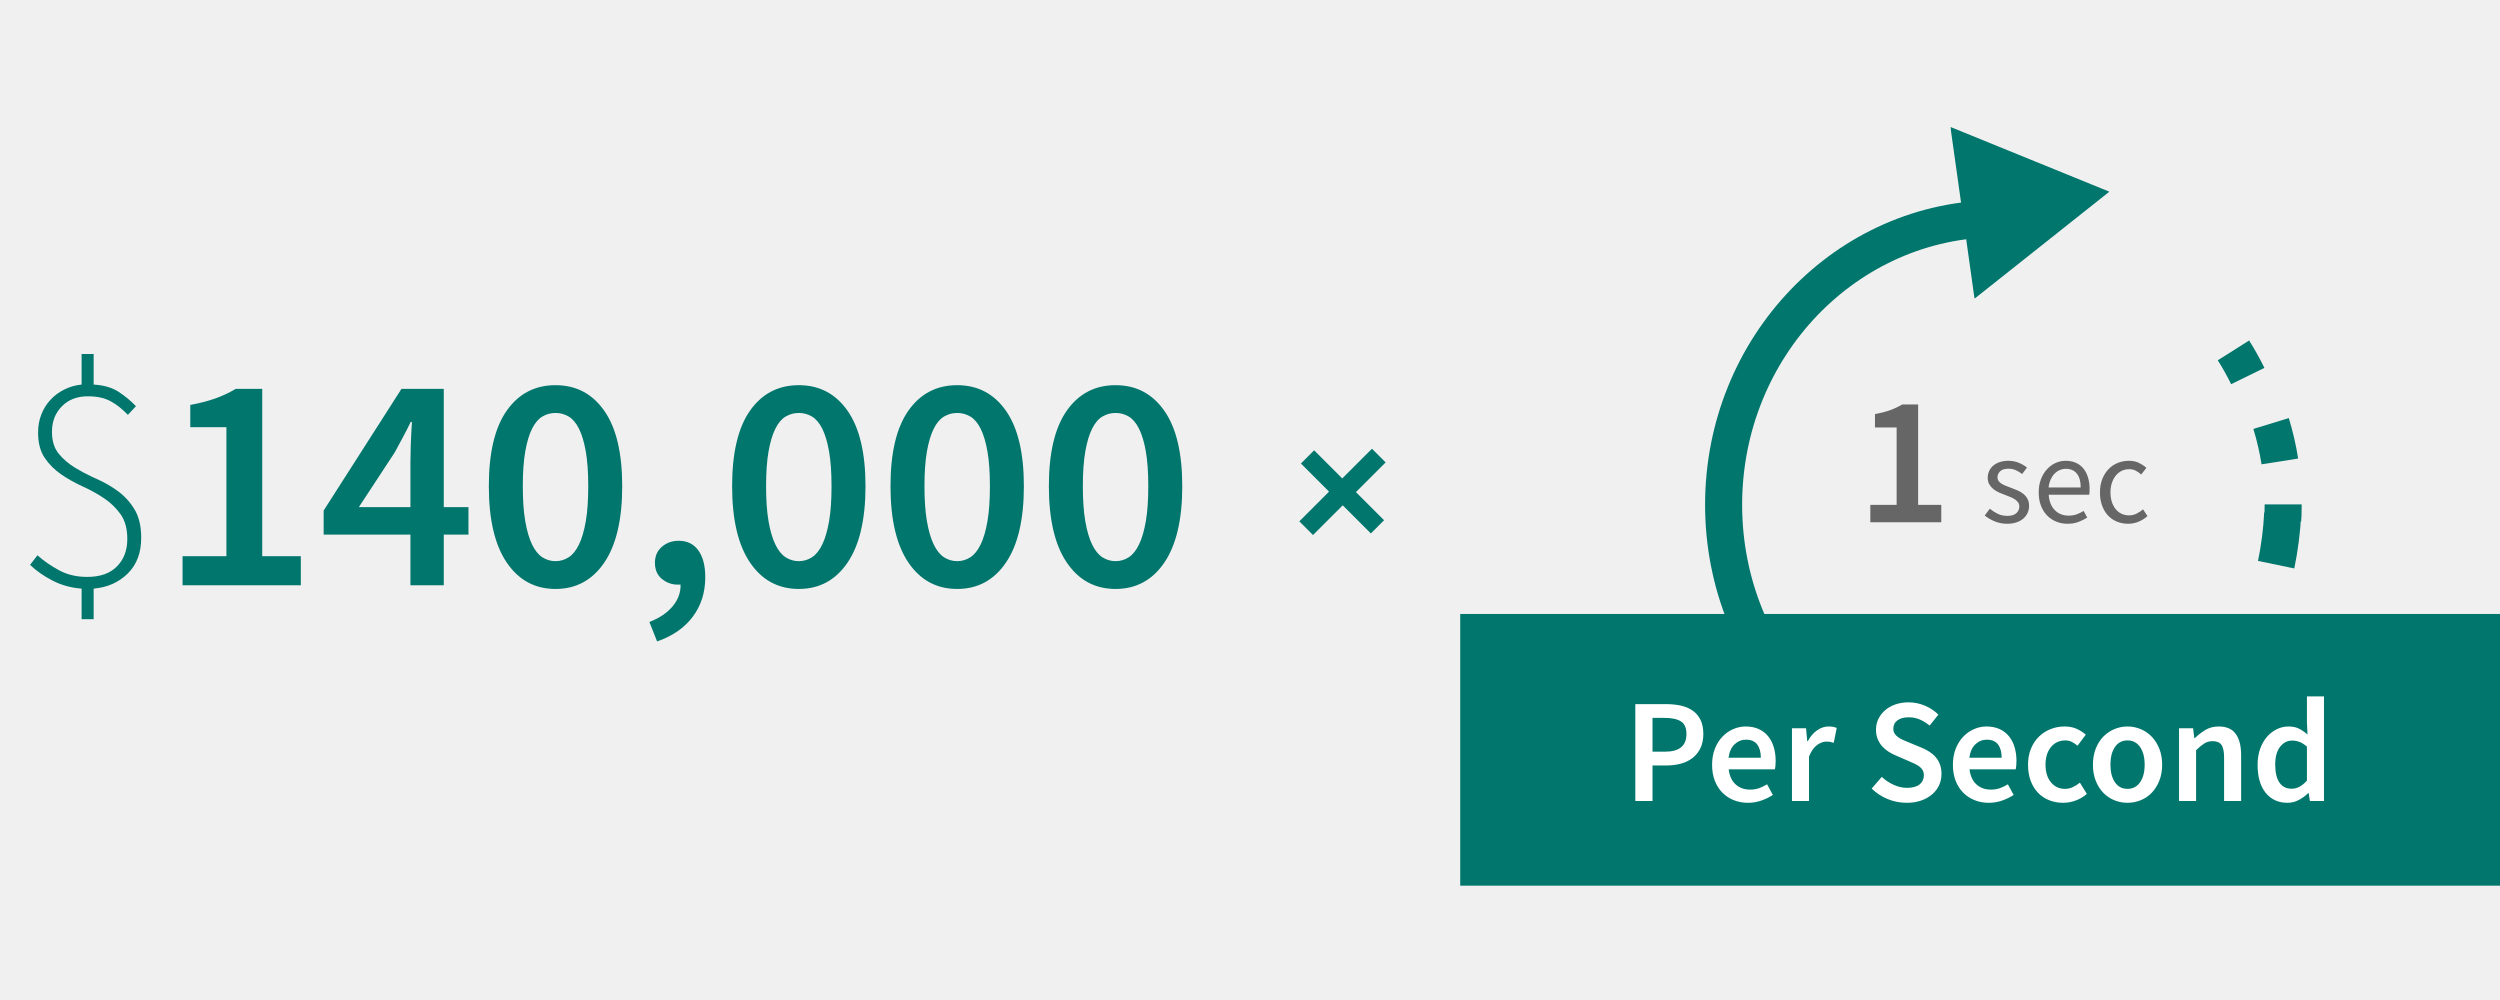
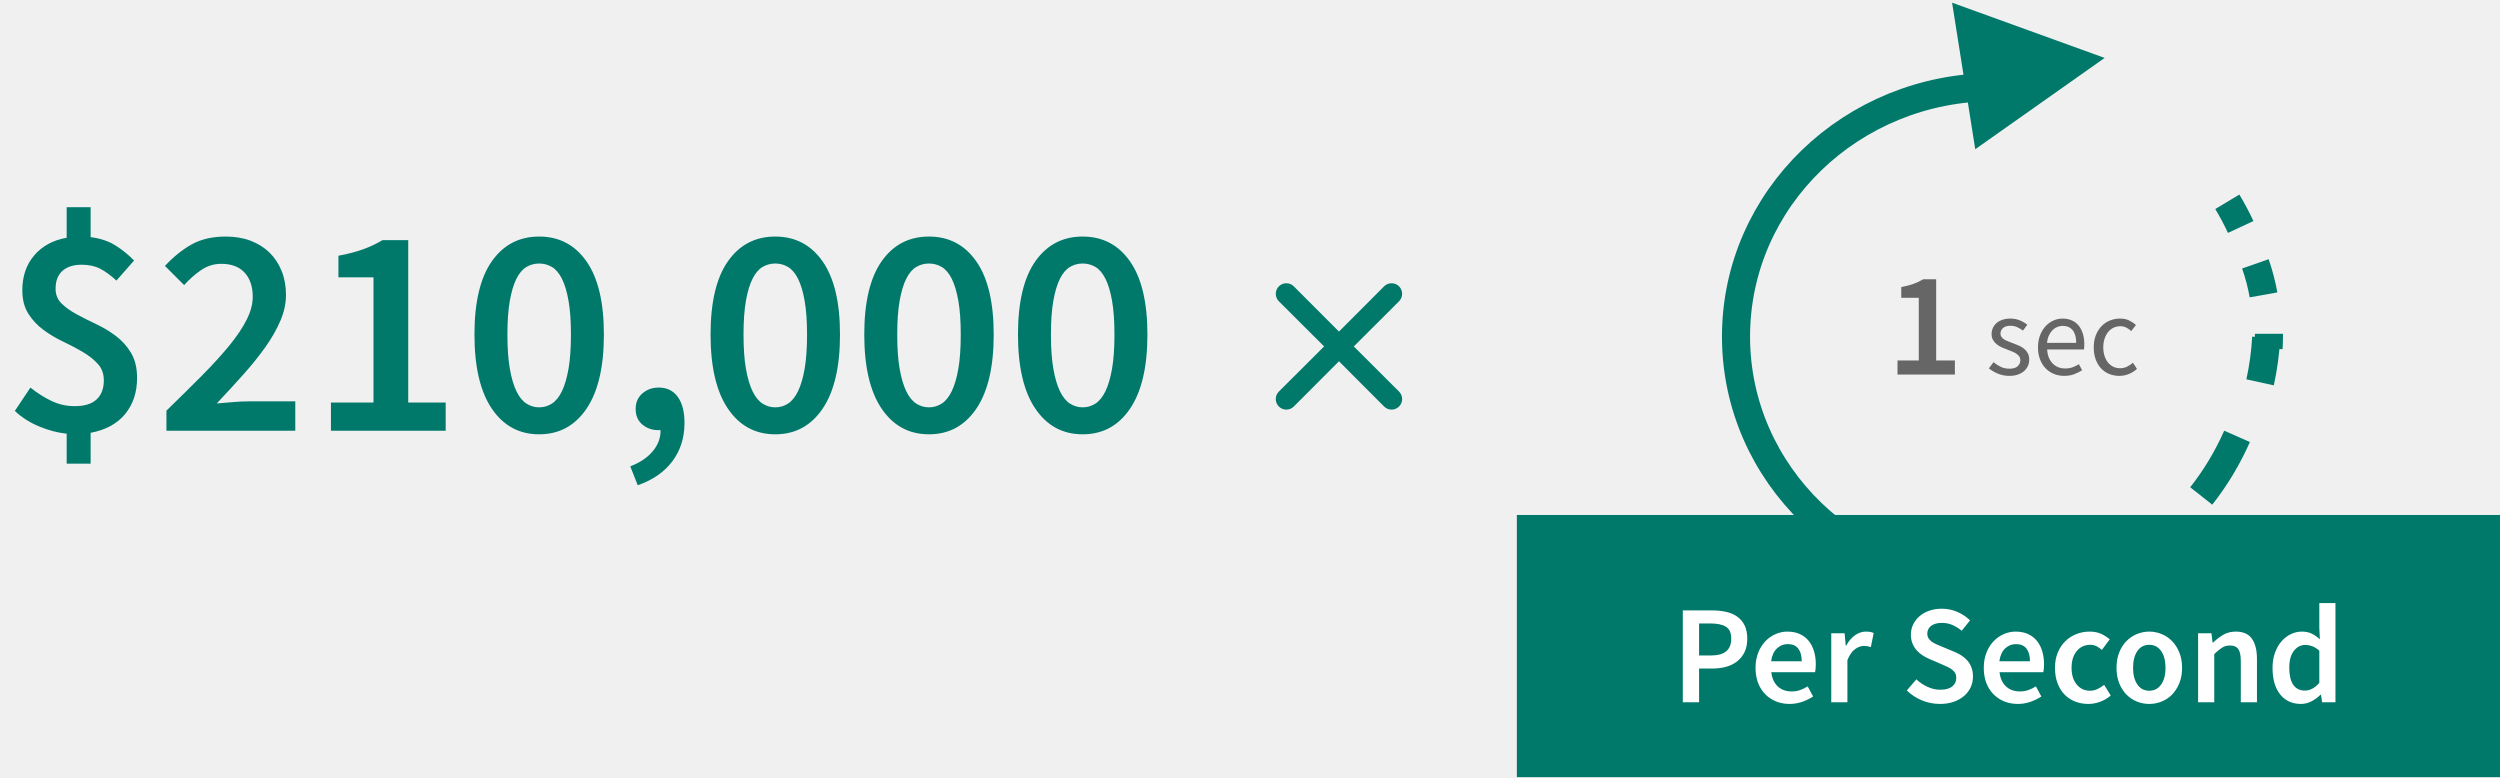
- <svg xmlns="http://www.w3.org/2000/svg" xmlns:xlink="http://www.w3.org/1999/xlink" width="250px" height="100px" viewBox="0 0 250 100" version="1.1">
-   <defs>
-     <polygon id="path-1" points="0.471 0.316 16.365 0.316 16.365 17.485 0.471 17.485" />
-   </defs>
-   <g id="spending-1-outline" stroke="none" stroke-width="1" fill="none" fill-rule="evenodd">
-     <g id="Group-26" transform="translate(3, 12)">
-       <path d="M5.161,49.92 L5.161,46.864 C4.091,46.781 3.113,46.509 2.228,46.046 C1.343,45.582 0.602,45.063 0.005,44.486 L0.746,43.529 C1.343,44.065 2.053,44.559 2.877,45.011 C3.7,45.464 4.647,45.691 5.717,45.691 C7.014,45.691 8.007,45.341 8.696,44.641 C9.386,43.941 9.731,43.025 9.731,41.893 C9.731,40.885 9.509,40.066 9.067,39.439 C8.624,38.811 8.074,38.276 7.415,37.833 C6.888,37.479 6.325,37.155 5.726,36.86 L5.269,36.645 C4.497,36.295 3.782,35.893 3.124,35.441 C2.465,34.988 1.914,34.437 1.472,33.789 C1.029,33.14 0.808,32.291 0.808,31.242 C0.808,30.604 0.916,30.007 1.132,29.451 C1.348,28.895 1.652,28.407 2.043,27.985 C2.434,27.563 2.897,27.218 3.432,26.95 C3.967,26.683 4.544,26.518 5.161,26.456 L5.161,23.4 L6.365,23.4 L6.365,26.456 C7.374,26.518 8.197,26.755 8.835,27.166 C9.473,27.578 10.06,28.062 10.595,28.617 L9.792,29.482 C9.504,29.194 9.221,28.936 8.943,28.71 C8.665,28.484 8.372,28.288 8.063,28.123 C7.755,27.959 7.415,27.835 7.045,27.753 C6.674,27.671 6.252,27.63 5.779,27.63 C4.708,27.63 3.844,27.964 3.185,28.633 C2.527,29.302 2.197,30.151 2.197,31.18 C2.197,32.086 2.419,32.811 2.861,33.357 C3.304,33.902 3.854,34.375 4.513,34.777 C5.04,35.098 5.603,35.399 6.202,35.681 L6.659,35.888 C7.43,36.228 8.146,36.639 8.804,37.123 C9.463,37.607 10.014,38.214 10.456,38.945 C10.899,39.675 11.12,40.627 11.12,41.8 C11.12,43.282 10.672,44.466 9.777,45.351 C8.882,46.236 7.744,46.74 6.365,46.864 L6.365,49.92 L5.161,49.92 Z M15.257,46.524 L15.257,43.622 L19.641,43.622 L19.641,30.717 L16.029,30.717 L16.029,28.494 C17.017,28.309 17.866,28.087 18.576,27.83 C19.286,27.573 19.95,27.259 20.567,26.889 L23.222,26.889 L23.222,43.622 L27.082,43.622 L27.082,46.524 L15.257,46.524 Z M38.042,46.524 L38.042,41.461 L29.366,41.461 L29.366,39.053 L37.146,26.889 L41.376,26.889 L41.376,38.713 L43.846,38.713 L43.846,41.461 L41.376,41.461 L41.376,46.524 L38.042,46.524 Z M32.886,38.713 L38.042,38.713 L38.042,34.267 C38.042,33.787 38.052,33.235 38.074,32.612 L38.088,32.23 C38.119,31.448 38.155,30.768 38.196,30.192 L38.072,30.192 C37.826,30.707 37.568,31.211 37.301,31.705 L36.467,33.249 L36.467,33.249 L32.886,38.713 Z M52.552,46.895 C50.494,46.895 48.868,46.015 47.674,44.255 C46.48,42.495 45.884,39.948 45.884,36.614 C45.884,33.279 46.48,30.763 47.674,29.065 C48.868,27.367 50.494,26.518 52.552,26.518 C54.61,26.518 56.236,27.372 57.43,29.081 C58.624,30.789 59.221,33.3 59.221,36.614 C59.221,39.948 58.624,42.495 57.43,44.255 C56.236,46.015 54.61,46.895 52.552,46.895 Z M52.552,44.116 C53.026,44.116 53.463,43.987 53.864,43.73 C54.266,43.473 54.61,43.046 54.899,42.449 C55.187,41.852 55.413,41.08 55.578,40.133 C55.742,39.187 55.825,38.013 55.825,36.614 C55.825,35.235 55.742,34.077 55.578,33.14 C55.413,32.204 55.187,31.448 54.899,30.871 C54.61,30.295 54.266,29.888 53.864,29.652 C53.463,29.415 53.026,29.297 52.552,29.297 C52.079,29.297 51.641,29.415 51.24,29.652 C50.839,29.888 50.494,30.295 50.206,30.871 C49.918,31.448 49.691,32.204 49.527,33.14 C49.362,34.077 49.28,35.235 49.28,36.614 C49.28,38.013 49.362,39.187 49.527,40.133 C49.691,41.08 49.918,41.852 50.206,42.449 C50.494,43.046 50.839,43.473 51.24,43.73 C51.641,43.987 52.079,44.116 52.552,44.116 Z M64.871,42.078 C65.715,42.078 66.368,42.397 66.831,43.035 C67.294,43.673 67.526,44.569 67.526,45.721 C67.526,47.245 67.109,48.562 66.275,49.673 C65.442,50.785 64.253,51.608 62.71,52.143 L61.938,50.198 C62.946,49.807 63.723,49.282 64.269,48.624 C64.814,47.965 65.077,47.245 65.056,46.462 L64.778,46.462 C64.181,46.462 63.651,46.272 63.188,45.891 C62.725,45.51 62.493,44.97 62.493,44.27 C62.493,43.612 62.725,43.082 63.188,42.68 C63.651,42.279 64.212,42.078 64.871,42.078 Z M76.881,26.518 C78.939,26.518 80.565,27.372 81.759,29.081 C82.952,30.789 83.549,33.3 83.549,36.614 C83.549,39.948 82.952,42.495 81.759,44.255 C80.565,46.015 78.939,46.895 76.881,46.895 C74.822,46.895 73.196,46.015 72.003,44.255 C70.809,42.495 70.212,39.948 70.212,36.614 C70.212,33.279 70.809,30.763 72.003,29.065 C73.196,27.367 74.822,26.518 76.881,26.518 Z M92.719,26.518 C94.777,26.518 96.403,27.372 97.597,29.081 C98.791,30.789 99.387,33.3 99.387,36.614 C99.387,39.948 98.791,42.495 97.597,44.255 C96.403,46.015 94.777,46.895 92.719,46.895 C90.66,46.895 89.034,46.015 87.841,44.255 C86.647,42.495 86.05,39.948 86.05,36.614 C86.05,33.279 86.647,30.763 87.841,29.065 C89.034,27.367 90.66,26.518 92.719,26.518 Z M108.557,26.518 C110.615,26.518 112.241,27.372 113.435,29.081 C114.629,30.789 115.226,33.3 115.226,36.614 C115.226,39.948 114.629,42.495 113.435,44.255 C112.241,46.015 110.615,46.895 108.557,46.895 C106.499,46.895 104.873,46.015 103.679,44.255 C102.485,42.495 101.888,39.948 101.888,36.614 C101.888,33.279 102.485,30.763 103.679,29.065 C104.873,27.367 106.499,26.518 108.557,26.518 Z M76.881,29.297 C76.407,29.297 75.97,29.415 75.568,29.652 C75.167,29.888 74.822,30.295 74.534,30.871 C74.246,31.448 74.02,32.204 73.855,33.14 C73.69,34.077 73.608,35.235 73.608,36.614 C73.608,38.013 73.69,39.187 73.855,40.133 C74.02,41.08 74.246,41.852 74.534,42.449 C74.822,43.046 75.167,43.473 75.568,43.73 C75.97,43.987 76.407,44.116 76.881,44.116 C77.354,44.116 77.791,43.987 78.193,43.73 C78.594,43.473 78.939,43.046 79.227,42.449 C79.515,41.852 79.742,41.08 79.906,40.133 C80.071,39.187 80.153,38.013 80.153,36.614 C80.153,35.235 80.071,34.077 79.906,33.14 C79.742,32.204 79.515,31.448 79.227,30.871 C78.939,30.295 78.594,29.888 78.193,29.652 C77.791,29.415 77.354,29.297 76.881,29.297 Z M92.719,29.297 C92.245,29.297 91.808,29.415 91.407,29.652 C91.005,29.888 90.66,30.295 90.372,30.871 C90.084,31.448 89.858,32.204 89.693,33.14 C89.528,34.077 89.446,35.235 89.446,36.614 C89.446,38.013 89.528,39.187 89.693,40.133 C89.858,41.08 90.084,41.852 90.372,42.449 C90.66,43.046 91.005,43.473 91.407,43.73 C91.808,43.987 92.245,44.116 92.719,44.116 C93.192,44.116 93.629,43.987 94.031,43.73 C94.432,43.473 94.777,43.046 95.065,42.449 C95.353,41.852 95.58,41.08 95.744,40.133 C95.909,39.187 95.991,38.013 95.991,36.614 C95.991,35.235 95.909,34.077 95.744,33.14 C95.58,32.204 95.353,31.448 95.065,30.871 C94.777,30.295 94.432,29.888 94.031,29.652 C93.629,29.415 93.192,29.297 92.719,29.297 Z M108.557,29.297 C108.083,29.297 107.646,29.415 107.245,29.652 C106.843,29.888 106.499,30.295 106.21,30.871 C105.922,31.448 105.696,32.204 105.531,33.14 C105.367,34.077 105.284,35.235 105.284,36.614 C105.284,38.013 105.367,39.187 105.531,40.133 C105.696,41.08 105.922,41.852 106.21,42.449 C106.499,43.046 106.843,43.473 107.245,43.73 C107.646,43.987 108.083,44.116 108.557,44.116 C109.03,44.116 109.468,43.987 109.869,43.73 C110.27,43.473 110.615,43.046 110.903,42.449 C111.191,41.852 111.418,41.08 111.582,40.133 C111.747,39.187 111.829,38.013 111.829,36.614 C111.829,35.235 111.747,34.077 111.582,33.14 C111.418,32.204 111.191,31.448 110.903,30.871 C110.615,30.295 110.27,29.888 109.869,29.652 C109.468,29.415 109.03,29.297 108.557,29.297 Z" id="$140,000" fill="#00766C" fill-rule="nonzero" />
-       <g id="Group-32-Copy" transform="translate(168.9571, 0)">
-         <g id="Group-4" transform="translate(0, 9.539585)" stroke="#00766C" stroke-linejoin="round" stroke-width="3.705">
-           <path d="M27.883,57.56 C12.706,57.56 0.404,44.747 0.404,28.942 C0.404,13.137 12.706,0.324 27.883,0.324" id="Stroke-3" />
+ <svg xmlns="http://www.w3.org/2000/svg" width="267px" height="83px" viewBox="0 0 267 83" version="1.1">
+   <g id="02.-Anecdote-Cards" stroke="none" stroke-width="1" fill="none" fill-rule="evenodd">
+     <g id="Anecdote-Cards-(Desktop/Tablet)---SVG" transform="translate(-153, -955)">
+       <g id="anecdote-spending-1" transform="translate(153, 955)">
+         <path d="M9.68,49.52 L9.68,46.224 C11.28,45.925 12.507,45.259 13.36,44.224 C14.213,43.189 14.64,41.904 14.64,40.368 C14.64,39.301 14.427,38.411 14,37.696 C13.573,36.981 13.035,36.379 12.384,35.888 C11.733,35.397 11.035,34.976 10.288,34.624 C9.541,34.272 8.843,33.92 8.192,33.568 C7.541,33.216 7.003,32.832 6.576,32.416 C6.149,32 5.936,31.472 5.936,30.832 C5.936,30 6.181,29.365 6.672,28.928 C7.163,28.491 7.845,28.272 8.72,28.272 C9.488,28.272 10.149,28.416 10.704,28.704 C11.259,28.992 11.835,29.413 12.432,29.968 L12.432,29.968 L14.32,27.824 C13.723,27.205 13.056,26.667 12.32,26.208 C11.584,25.749 10.704,25.456 9.68,25.328 L9.68,25.328 L9.68,22.128 L7.12,22.128 L7.12,25.392 C5.669,25.648 4.517,26.272 3.664,27.264 C2.811,28.256 2.384,29.499 2.384,30.992 C2.384,31.995 2.597,32.832 3.024,33.504 C3.451,34.176 3.989,34.752 4.64,35.232 C5.291,35.712 5.989,36.128 6.736,36.48 C7.483,36.832 8.181,37.2 8.832,37.584 C9.483,37.968 10.021,38.395 10.448,38.864 C10.875,39.333 11.088,39.92 11.088,40.624 C11.088,41.499 10.832,42.176 10.32,42.656 C9.808,43.136 9.029,43.376 7.984,43.376 C7.109,43.376 6.288,43.195 5.52,42.832 C4.752,42.469 3.995,41.989 3.248,41.392 L3.248,41.392 L1.584,43.888 C2.309,44.571 3.168,45.12 4.16,45.536 C5.152,45.952 6.139,46.213 7.12,46.32 L7.12,46.32 L7.12,49.52 L9.68,49.52 Z M31.536,46 L31.536,42.864 L26.544,42.864 C26.053,42.864 25.499,42.891 24.88,42.944 C24.261,42.997 23.685,43.045 23.152,43.088 C24.155,42.021 25.104,40.987 26,39.984 C26.896,38.981 27.68,38.005 28.352,37.056 C29.024,36.107 29.557,35.168 29.952,34.24 C30.347,33.312 30.544,32.4 30.544,31.504 C30.544,30.565 30.389,29.712 30.08,28.944 C29.771,28.176 29.339,27.52 28.784,26.976 C28.229,26.432 27.557,26.011 26.768,25.712 C25.979,25.413 25.093,25.264 24.112,25.264 C22.704,25.264 21.504,25.536 20.512,26.08 C19.52,26.624 18.555,27.397 17.616,28.4 L17.616,28.4 L19.664,30.448 C20.219,29.829 20.821,29.296 21.472,28.848 C22.123,28.4 22.843,28.176 23.632,28.176 C24.72,28.176 25.552,28.491 26.128,29.12 C26.704,29.749 26.992,30.608 26.992,31.696 C26.992,32.464 26.779,33.275 26.352,34.128 C25.925,34.981 25.312,35.899 24.512,36.88 C23.712,37.861 22.741,38.928 21.6,40.08 C20.459,41.232 19.184,42.491 17.776,43.856 L17.776,43.856 L17.776,46 L31.536,46 Z M47.6,46 L47.6,42.992 L43.6,42.992 L43.6,25.648 L40.848,25.648 C40.208,26.032 39.52,26.357 38.784,26.624 C38.048,26.891 37.168,27.12 36.144,27.312 L36.144,27.312 L36.144,29.616 L39.888,29.616 L39.888,42.992 L35.344,42.992 L35.344,46 L47.6,46 Z M57.584,46.384 C59.717,46.384 61.403,45.472 62.64,43.648 C63.877,41.824 64.496,39.184 64.496,35.728 C64.496,32.293 63.877,29.691 62.64,27.92 C61.403,26.149 59.717,25.264 57.584,25.264 C55.451,25.264 53.765,26.144 52.528,27.904 C51.291,29.664 50.672,32.272 50.672,35.728 C50.672,39.184 51.291,41.824 52.528,43.648 C53.765,45.472 55.451,46.384 57.584,46.384 Z M57.584,43.504 C57.093,43.504 56.64,43.371 56.224,43.104 C55.808,42.837 55.451,42.395 55.152,41.776 C54.853,41.157 54.619,40.357 54.448,39.376 C54.277,38.395 54.192,37.179 54.192,35.728 C54.192,34.299 54.277,33.099 54.448,32.128 C54.619,31.157 54.853,30.373 55.152,29.776 C55.451,29.179 55.808,28.757 56.224,28.512 C56.64,28.267 57.093,28.144 57.584,28.144 C58.075,28.144 58.528,28.267 58.944,28.512 C59.36,28.757 59.717,29.179 60.016,29.776 C60.315,30.373 60.549,31.157 60.72,32.128 C60.891,33.099 60.976,34.299 60.976,35.728 C60.976,37.179 60.891,38.395 60.72,39.376 C60.549,40.357 60.315,41.157 60.016,41.776 C59.717,42.395 59.36,42.837 58.944,43.104 C58.528,43.371 58.075,43.504 57.584,43.504 Z M68.112,51.824 C69.712,51.269 70.944,50.416 71.808,49.264 C72.672,48.112 73.104,46.747 73.104,45.168 C73.104,43.973 72.864,43.045 72.384,42.384 C71.904,41.723 71.227,41.392 70.352,41.392 C69.669,41.392 69.088,41.6 68.608,42.016 C68.128,42.432 67.888,42.981 67.888,43.664 C67.888,44.389 68.128,44.949 68.608,45.344 C69.088,45.739 69.637,45.936 70.256,45.936 L70.256,45.936 L70.544,45.936 C70.565,46.747 70.293,47.493 69.728,48.176 C69.163,48.859 68.357,49.403 67.312,49.808 L67.312,49.808 L68.112,51.824 Z M82.8,46.384 C84.933,46.384 86.619,45.472 87.856,43.648 C89.093,41.824 89.712,39.184 89.712,35.728 C89.712,32.293 89.093,29.691 87.856,27.92 C86.619,26.149 84.933,25.264 82.8,25.264 C80.667,25.264 78.981,26.144 77.744,27.904 C76.507,29.664 75.888,32.272 75.888,35.728 C75.888,39.184 76.507,41.824 77.744,43.648 C78.981,45.472 80.667,46.384 82.8,46.384 Z M82.8,43.504 C82.309,43.504 81.856,43.371 81.44,43.104 C81.024,42.837 80.667,42.395 80.368,41.776 C80.069,41.157 79.835,40.357 79.664,39.376 C79.493,38.395 79.408,37.179 79.408,35.728 C79.408,34.299 79.493,33.099 79.664,32.128 C79.835,31.157 80.069,30.373 80.368,29.776 C80.667,29.179 81.024,28.757 81.44,28.512 C81.856,28.267 82.309,28.144 82.8,28.144 C83.291,28.144 83.744,28.267 84.16,28.512 C84.576,28.757 84.933,29.179 85.232,29.776 C85.531,30.373 85.765,31.157 85.936,32.128 C86.107,33.099 86.192,34.299 86.192,35.728 C86.192,37.179 86.107,38.395 85.936,39.376 C85.765,40.357 85.531,41.157 85.232,41.776 C84.933,42.395 84.576,42.837 84.16,43.104 C83.744,43.371 83.291,43.504 82.8,43.504 Z M99.216,46.384 C101.349,46.384 103.035,45.472 104.272,43.648 C105.509,41.824 106.128,39.184 106.128,35.728 C106.128,32.293 105.509,29.691 104.272,27.92 C103.035,26.149 101.349,25.264 99.216,25.264 C97.083,25.264 95.397,26.144 94.16,27.904 C92.923,29.664 92.304,32.272 92.304,35.728 C92.304,39.184 92.923,41.824 94.16,43.648 C95.397,45.472 97.083,46.384 99.216,46.384 Z M99.216,43.504 C98.725,43.504 98.272,43.371 97.856,43.104 C97.44,42.837 97.083,42.395 96.784,41.776 C96.485,41.157 96.251,40.357 96.08,39.376 C95.909,38.395 95.824,37.179 95.824,35.728 C95.824,34.299 95.909,33.099 96.08,32.128 C96.251,31.157 96.485,30.373 96.784,29.776 C97.083,29.179 97.44,28.757 97.856,28.512 C98.272,28.267 98.725,28.144 99.216,28.144 C99.707,28.144 100.16,28.267 100.576,28.512 C100.992,28.757 101.349,29.179 101.648,29.776 C101.947,30.373 102.181,31.157 102.352,32.128 C102.523,33.099 102.608,34.299 102.608,35.728 C102.608,37.179 102.523,38.395 102.352,39.376 C102.181,40.357 101.947,41.157 101.648,41.776 C101.349,42.395 100.992,42.837 100.576,43.104 C100.16,43.371 99.707,43.504 99.216,43.504 Z M115.632,46.384 C117.765,46.384 119.451,45.472 120.688,43.648 C121.925,41.824 122.544,39.184 122.544,35.728 C122.544,32.293 121.925,29.691 120.688,27.92 C119.451,26.149 117.765,25.264 115.632,25.264 C113.499,25.264 111.813,26.144 110.576,27.904 C109.339,29.664 108.72,32.272 108.72,35.728 C108.72,39.184 109.339,41.824 110.576,43.648 C111.813,45.472 113.499,46.384 115.632,46.384 Z M115.632,43.504 C115.141,43.504 114.688,43.371 114.272,43.104 C113.856,42.837 113.499,42.395 113.2,41.776 C112.901,41.157 112.667,40.357 112.496,39.376 C112.325,38.395 112.24,37.179 112.24,35.728 C112.24,34.299 112.325,33.099 112.496,32.128 C112.667,31.157 112.901,30.373 113.2,29.776 C113.499,29.179 113.856,28.757 114.272,28.512 C114.688,28.267 115.141,28.144 115.632,28.144 C116.123,28.144 116.576,28.267 116.992,28.512 C117.408,28.757 117.765,29.179 118.064,29.776 C118.363,30.373 118.597,31.157 118.768,32.128 C118.939,33.099 119.024,34.299 119.024,35.728 C119.024,37.179 118.939,38.395 118.768,39.376 C118.597,40.357 118.363,41.157 118.064,41.776 C117.765,42.395 117.408,42.837 116.992,43.104 C116.576,43.371 116.123,43.504 115.632,43.504 Z" id="$210,000" fill="#00796B" fill-rule="nonzero" />
+         <g id="Group-34" transform="translate(162, 0)">
+           <g id="Group-32" transform="translate(23, 0)">
+             <path d="M27.992,62.589 C12.756,62.589 0.406,50.66 0.406,35.945 C0.406,21.231 12.756,9.302 27.992,9.302" id="Stroke-3" stroke="#00796B" stroke-width="3" stroke-linejoin="round" />
+             <path d="M44.842,56.549 C42.666,58.015 40.232,59.165 37.616,59.929" id="Stroke-7" stroke="#00796B" stroke-width="3" stroke-linejoin="round" />
+             <path d="M53.916,46.604 C52.896,48.912 51.605,51.051 50.092,52.969" id="Stroke-11" stroke="#00796B" stroke-width="3" stroke-linejoin="round" />
+             <path d="M57.03,36.038 C56.94,37.676 56.719,39.281 56.377,40.834" id="Stroke-15" stroke="#00796B" stroke-width="3" stroke-linejoin="round" />
+             <path d="M57.325,35.65 C57.325,36.174 57.309,36.694 57.28,37.211" id="Stroke-19" stroke="#00796B" stroke-width="3" stroke-linejoin="round" />
+             <path d="M55.873,28.179 C56.249,29.253 56.541,30.359 56.744,31.493" id="Stroke-23" stroke="#00796B" stroke-width="3" stroke-linejoin="round" />
+             <path d="M52.878,21.551 C53.398,22.418 53.873,23.313 54.305,24.239" id="Stroke-27" stroke="#00796B" stroke-width="3" stroke-linejoin="round" />
+             <polygon id="Fill-29" fill="#00796B" points="39.776 6.186 32.867 11.061 25.955 15.938 24.72 8.112 23.483 0.286 31.63 3.237" />
+           </g>
+           <path d="M46.782,40 L46.782,38.496 L44.782,38.496 L44.782,29.824 L43.406,29.824 C43.086,30.016 42.742,30.179 42.374,30.312 C42.006,30.445 41.566,30.56 41.054,30.656 L41.054,30.656 L41.054,31.808 L42.926,31.808 L42.926,38.496 L40.654,38.496 L40.654,40 L46.782,40 Z M52.586,40.144 C52.93,40.144 53.236,40.098 53.504,40.006 C53.772,39.914 53.996,39.788 54.176,39.628 C54.356,39.468 54.492,39.284 54.584,39.076 C54.676,38.868 54.722,38.644 54.722,38.404 C54.722,38.132 54.668,37.9 54.56,37.708 C54.452,37.516 54.314,37.354 54.146,37.222 C53.978,37.09 53.788,36.98 53.576,36.892 C53.364,36.804 53.154,36.72 52.946,36.64 C52.778,36.576 52.616,36.514 52.46,36.454 C52.304,36.394 52.166,36.326 52.046,36.25 C51.926,36.174 51.83,36.086 51.758,35.986 C51.686,35.886 51.65,35.768 51.65,35.632 C51.65,35.408 51.736,35.212 51.908,35.044 C52.08,34.876 52.35,34.792 52.718,34.792 C52.974,34.792 53.21,34.84 53.426,34.936 C53.642,35.032 53.85,35.156 54.05,35.308 L54.05,35.308 L54.518,34.684 C54.294,34.5 54.028,34.344 53.72,34.216 C53.412,34.088 53.074,34.024 52.706,34.024 C52.394,34.024 52.114,34.066 51.866,34.15 C51.618,34.234 51.408,34.35 51.236,34.498 C51.064,34.646 50.932,34.822 50.84,35.026 C50.748,35.23 50.702,35.448 50.702,35.68 C50.702,35.928 50.754,36.14 50.858,36.316 C50.962,36.492 51.096,36.646 51.26,36.778 C51.424,36.91 51.61,37.022 51.818,37.114 C52.026,37.206 52.234,37.288 52.442,37.36 C52.602,37.424 52.762,37.488 52.922,37.552 C53.082,37.616 53.224,37.69 53.348,37.774 C53.472,37.858 53.574,37.956 53.654,38.068 C53.734,38.18 53.774,38.312 53.774,38.464 C53.774,38.72 53.678,38.936 53.486,39.112 C53.294,39.288 53.006,39.376 52.622,39.376 C52.27,39.376 51.96,39.312 51.692,39.184 C51.424,39.056 51.162,38.888 50.906,38.68 L50.906,38.68 L50.414,39.34 C50.694,39.572 51.022,39.764 51.398,39.916 C51.774,40.068 52.17,40.144 52.586,40.144 Z M58.454,40.144 C58.854,40.144 59.21,40.084 59.522,39.964 C59.834,39.844 60.118,39.704 60.374,39.544 L60.374,39.544 L60.026,38.896 C59.81,39.032 59.584,39.142 59.348,39.226 C59.112,39.31 58.854,39.352 58.574,39.352 C58.014,39.352 57.56,39.17 57.212,38.806 C56.864,38.442 56.67,37.948 56.63,37.324 L56.63,37.324 L60.566,37.324 C60.582,37.252 60.592,37.166 60.596,37.066 C60.6,36.966 60.602,36.864 60.602,36.76 C60.602,36.344 60.55,35.968 60.446,35.632 C60.342,35.296 60.192,35.008 59.996,34.768 C59.8,34.528 59.556,34.344 59.264,34.216 C58.972,34.088 58.642,34.024 58.274,34.024 C57.938,34.024 57.614,34.094 57.302,34.234 C56.99,34.374 56.712,34.576 56.468,34.84 C56.224,35.104 56.028,35.426 55.88,35.806 C55.732,36.186 55.658,36.616 55.658,37.096 C55.658,37.576 55.73,38.004 55.874,38.38 C56.018,38.756 56.216,39.074 56.468,39.334 C56.72,39.594 57.016,39.794 57.356,39.934 C57.696,40.074 58.062,40.144 58.454,40.144 Z M59.738,36.616 L56.618,36.616 C56.65,36.328 56.716,36.072 56.816,35.848 C56.916,35.624 57.042,35.434 57.194,35.278 C57.346,35.122 57.516,35.004 57.704,34.924 C57.892,34.844 58.09,34.804 58.298,34.804 C58.754,34.804 59.108,34.958 59.36,35.266 C59.612,35.574 59.738,36.024 59.738,36.616 L59.738,36.616 Z M64.346,40.144 C64.698,40.144 65.034,40.078 65.354,39.946 C65.674,39.814 65.966,39.632 66.23,39.4 L66.23,39.4 L65.798,38.74 C65.614,38.9 65.408,39.038 65.18,39.154 C64.952,39.27 64.702,39.328 64.43,39.328 C64.166,39.328 63.922,39.274 63.698,39.166 C63.474,39.058 63.284,38.906 63.128,38.71 C62.972,38.514 62.85,38.28 62.762,38.008 C62.674,37.736 62.63,37.432 62.63,37.096 C62.63,36.76 62.676,36.454 62.768,36.178 C62.86,35.902 62.986,35.664 63.146,35.464 C63.306,35.264 63.498,35.11 63.722,35.002 C63.946,34.894 64.19,34.84 64.454,34.84 C64.686,34.84 64.896,34.888 65.084,34.984 C65.272,35.08 65.45,35.204 65.618,35.356 L65.618,35.356 L66.122,34.708 C65.914,34.524 65.674,34.364 65.402,34.228 C65.13,34.092 64.802,34.024 64.418,34.024 C64.042,34.024 63.684,34.092 63.344,34.228 C63.004,34.364 62.706,34.564 62.45,34.828 C62.194,35.092 61.99,35.414 61.838,35.794 C61.686,36.174 61.61,36.608 61.61,37.096 C61.61,37.576 61.68,38.006 61.82,38.386 C61.96,38.766 62.152,39.086 62.396,39.346 C62.64,39.606 62.93,39.804 63.266,39.94 C63.602,40.076 63.962,40.144 64.346,40.144 Z" id="1sec" fill="#666666" fill-rule="nonzero" />
+           <rect id="Rectangle" fill="#00796B" fill-rule="nonzero" x="0" y="55" width="105" height="28" />
+           <path d="M19.462,75 L19.462,71.4 L20.872,71.4 C21.402,71.4 21.895,71.338 22.35,71.213 C22.805,71.088 23.2,70.892 23.535,70.627 C23.87,70.362 24.133,70.03 24.323,69.63 C24.512,69.23 24.608,68.76 24.608,68.22 C24.608,67.65 24.512,67.172 24.323,66.787 C24.133,66.403 23.867,66.09 23.527,65.85 C23.188,65.61 22.785,65.44 22.32,65.34 C21.855,65.24 21.352,65.19 20.812,65.19 L20.812,65.19 L17.723,65.19 L17.723,75 L19.462,75 Z M20.738,70.005 L19.462,70.005 L19.462,66.585 L20.677,66.585 C21.407,66.585 21.96,66.703 22.335,66.938 C22.71,67.172 22.898,67.6 22.898,68.22 C22.898,69.41 22.177,70.005 20.738,70.005 L20.738,70.005 Z M29.122,75.18 C29.593,75.18 30.043,75.105 30.473,74.955 C30.902,74.805 31.293,74.615 31.642,74.385 L31.642,74.385 L31.058,73.305 C30.788,73.475 30.515,73.608 30.24,73.703 C29.965,73.797 29.668,73.845 29.348,73.845 C28.747,73.845 28.255,73.668 27.87,73.312 C27.485,72.957 27.253,72.45 27.172,71.79 L27.172,71.79 L31.852,71.79 C31.872,71.7 31.89,71.58 31.905,71.43 C31.92,71.28 31.927,71.12 31.927,70.95 C31.927,70.44 31.863,69.97 31.733,69.54 C31.602,69.11 31.41,68.74 31.155,68.43 C30.9,68.12 30.582,67.88 30.203,67.71 C29.823,67.54 29.383,67.455 28.883,67.455 C28.453,67.455 28.032,67.545 27.622,67.725 C27.212,67.905 26.85,68.16 26.535,68.49 C26.22,68.82 25.968,69.225 25.777,69.705 C25.587,70.185 25.492,70.725 25.492,71.325 C25.492,71.935 25.585,72.478 25.77,72.953 C25.955,73.427 26.212,73.83 26.543,74.16 C26.872,74.49 27.258,74.743 27.698,74.918 C28.137,75.093 28.613,75.18 29.122,75.18 Z M30.427,70.62 L27.157,70.62 C27.238,70.02 27.442,69.565 27.773,69.255 C28.102,68.945 28.488,68.79 28.927,68.79 C29.438,68.79 29.815,68.953 30.06,69.278 C30.305,69.603 30.427,70.05 30.427,70.62 L30.427,70.62 Z M35.303,75 L35.303,70.5 C35.532,69.94 35.807,69.547 36.127,69.323 C36.447,69.097 36.752,68.985 37.042,68.985 C37.203,68.985 37.337,68.995 37.447,69.015 C37.557,69.035 37.678,69.065 37.807,69.105 L37.807,69.105 L38.108,67.605 C37.898,67.505 37.617,67.455 37.267,67.455 C36.877,67.455 36.498,67.582 36.127,67.838 C35.758,68.093 35.443,68.46 35.182,68.94 L35.182,68.94 L35.123,68.94 L35.002,67.635 L33.578,67.635 L33.578,75 L35.303,75 Z M45.188,75.18 C45.737,75.18 46.23,75.103 46.665,74.948 C47.1,74.793 47.47,74.582 47.775,74.317 C48.08,74.052 48.312,73.745 48.472,73.395 C48.633,73.045 48.712,72.67 48.712,72.27 C48.712,71.91 48.663,71.593 48.562,71.317 C48.462,71.043 48.325,70.8 48.15,70.59 C47.975,70.38 47.767,70.195 47.528,70.035 C47.288,69.875 47.023,69.735 46.733,69.615 L46.733,69.615 L45.398,69.06 C45.197,68.98 45.002,68.897 44.812,68.812 C44.623,68.728 44.455,68.632 44.31,68.528 C44.165,68.422 44.05,68.302 43.965,68.168 C43.88,68.032 43.837,67.87 43.837,67.68 C43.837,67.32 43.977,67.037 44.258,66.832 C44.538,66.627 44.913,66.525 45.383,66.525 C45.803,66.525 46.182,66.6 46.523,66.75 C46.862,66.9 47.193,67.105 47.513,67.365 L47.513,67.365 L48.398,66.255 C48.017,65.875 47.562,65.573 47.032,65.347 C46.502,65.123 45.953,65.01 45.383,65.01 C44.903,65.01 44.46,65.08 44.055,65.22 C43.65,65.36 43.303,65.555 43.013,65.805 C42.722,66.055 42.495,66.347 42.33,66.683 C42.165,67.017 42.083,67.38 42.083,67.77 C42.083,68.13 42.14,68.45 42.255,68.73 C42.37,69.01 42.523,69.255 42.712,69.465 C42.903,69.675 43.115,69.855 43.35,70.005 C43.585,70.155 43.822,70.28 44.062,70.38 L44.062,70.38 L45.413,70.965 C45.633,71.055 45.835,71.145 46.02,71.235 C46.205,71.325 46.365,71.422 46.5,71.528 C46.635,71.632 46.74,71.755 46.815,71.895 C46.89,72.035 46.928,72.205 46.928,72.405 C46.928,72.785 46.782,73.09 46.492,73.32 C46.203,73.55 45.778,73.665 45.218,73.665 C44.767,73.665 44.318,73.562 43.867,73.358 C43.417,73.153 43.017,72.885 42.667,72.555 L42.667,72.555 L41.648,73.74 C42.117,74.2 42.66,74.555 43.275,74.805 C43.89,75.055 44.528,75.18 45.188,75.18 Z M53.498,75.18 C53.968,75.18 54.417,75.105 54.847,74.955 C55.278,74.805 55.667,74.615 56.017,74.385 L56.017,74.385 L55.432,73.305 C55.163,73.475 54.89,73.608 54.615,73.703 C54.34,73.797 54.042,73.845 53.722,73.845 C53.123,73.845 52.63,73.668 52.245,73.312 C51.86,72.957 51.627,72.45 51.547,71.79 L51.547,71.79 L56.227,71.79 C56.248,71.7 56.265,71.58 56.28,71.43 C56.295,71.28 56.303,71.12 56.303,70.95 C56.303,70.44 56.237,69.97 56.108,69.54 C55.977,69.11 55.785,68.74 55.53,68.43 C55.275,68.12 54.958,67.88 54.578,67.71 C54.197,67.54 53.758,67.455 53.258,67.455 C52.828,67.455 52.407,67.545 51.998,67.725 C51.587,67.905 51.225,68.16 50.91,68.49 C50.595,68.82 50.343,69.225 50.153,69.705 C49.962,70.185 49.867,70.725 49.867,71.325 C49.867,71.935 49.96,72.478 50.145,72.953 C50.33,73.427 50.587,73.83 50.917,74.16 C51.248,74.49 51.633,74.743 52.072,74.918 C52.513,75.093 52.987,75.18 53.498,75.18 Z M54.803,70.62 L51.532,70.62 C51.612,70.02 51.818,69.565 52.148,69.255 C52.477,68.945 52.862,68.79 53.303,68.79 C53.812,68.79 54.19,68.953 54.435,69.278 C54.68,69.603 54.803,70.05 54.803,70.62 L54.803,70.62 Z M61.028,75.18 C61.447,75.18 61.865,75.105 62.28,74.955 C62.695,74.805 63.078,74.58 63.428,74.28 L63.428,74.28 L62.722,73.14 C62.513,73.31 62.28,73.457 62.025,73.582 C61.77,73.707 61.498,73.77 61.208,73.77 C60.627,73.77 60.155,73.547 59.79,73.103 C59.425,72.657 59.242,72.065 59.242,71.325 C59.242,70.575 59.428,69.978 59.797,69.532 C60.167,69.088 60.653,68.865 61.252,68.865 C61.483,68.865 61.695,68.912 61.89,69.007 C62.085,69.103 62.282,69.235 62.483,69.405 L62.483,69.405 L63.322,68.28 C63.053,68.05 62.745,67.855 62.4,67.695 C62.055,67.535 61.642,67.455 61.163,67.455 C60.672,67.455 60.205,67.543 59.76,67.718 C59.315,67.892 58.922,68.145 58.583,68.475 C58.242,68.805 57.972,69.21 57.773,69.69 C57.572,70.17 57.472,70.715 57.472,71.325 C57.472,71.935 57.562,72.48 57.742,72.96 C57.922,73.44 58.172,73.845 58.492,74.175 C58.812,74.505 59.19,74.755 59.625,74.925 C60.06,75.095 60.528,75.18 61.028,75.18 Z M67.537,75.18 C67.998,75.18 68.44,75.095 68.865,74.925 C69.29,74.755 69.662,74.505 69.983,74.175 C70.302,73.845 70.56,73.44 70.755,72.96 C70.95,72.48 71.047,71.935 71.047,71.325 C71.047,70.715 70.95,70.17 70.755,69.69 C70.56,69.21 70.302,68.805 69.983,68.475 C69.662,68.145 69.29,67.892 68.865,67.718 C68.44,67.543 67.998,67.455 67.537,67.455 C67.078,67.455 66.638,67.543 66.218,67.718 C65.797,67.892 65.425,68.145 65.1,68.475 C64.775,68.805 64.517,69.21 64.328,69.69 C64.138,70.17 64.043,70.715 64.043,71.325 C64.043,71.935 64.138,72.48 64.328,72.96 C64.517,73.44 64.775,73.845 65.1,74.175 C65.425,74.505 65.797,74.755 66.218,74.925 C66.638,75.095 67.078,75.18 67.537,75.18 Z M67.537,73.77 C66.998,73.77 66.575,73.547 66.27,73.103 C65.965,72.657 65.812,72.065 65.812,71.325 C65.812,70.575 65.965,69.978 66.27,69.532 C66.575,69.088 66.998,68.865 67.537,68.865 C68.078,68.865 68.502,69.088 68.812,69.532 C69.123,69.978 69.278,70.575 69.278,71.325 C69.278,72.065 69.123,72.657 68.812,73.103 C68.502,73.547 68.078,73.77 67.537,73.77 Z M74.483,75 L74.483,69.855 C74.793,69.555 75.07,69.328 75.315,69.172 C75.56,69.017 75.843,68.94 76.162,68.94 C76.573,68.94 76.868,69.065 77.047,69.315 C77.228,69.565 77.317,69.995 77.317,70.605 L77.317,70.605 L77.317,75 L79.043,75 L79.043,70.38 C79.043,69.44 78.862,68.718 78.502,68.213 C78.142,67.707 77.567,67.455 76.778,67.455 C76.267,67.455 75.82,67.57 75.435,67.8 C75.05,68.03 74.692,68.305 74.362,68.625 L74.362,68.625 L74.302,68.625 L74.183,67.635 L72.757,67.635 L72.757,75 L74.483,75 Z M83.737,75.18 C84.138,75.18 84.517,75.085 84.877,74.895 C85.237,74.705 85.552,74.475 85.823,74.205 L85.823,74.205 L85.882,74.205 L86.002,75 L87.427,75 L87.427,64.41 L85.703,64.41 L85.703,67.08 L85.763,68.265 C85.472,68.015 85.183,67.817 84.892,67.672 C84.603,67.528 84.248,67.455 83.828,67.455 C83.427,67.455 83.04,67.545 82.665,67.725 C82.29,67.905 81.957,68.16 81.668,68.49 C81.377,68.82 81.145,69.225 80.97,69.705 C80.795,70.185 80.707,70.725 80.707,71.325 C80.707,72.545 80.98,73.493 81.525,74.168 C82.07,74.843 82.808,75.18 83.737,75.18 Z M84.157,73.755 C83.618,73.755 83.205,73.547 82.92,73.132 C82.635,72.718 82.493,72.11 82.493,71.31 C82.493,70.53 82.657,69.93 82.987,69.51 C83.317,69.09 83.722,68.88 84.203,68.88 C84.453,68.88 84.7,68.925 84.945,69.015 C85.19,69.105 85.442,69.265 85.703,69.495 L85.703,69.495 L85.703,72.93 C85.222,73.48 84.707,73.755 84.157,73.755 Z" id="PerSecond" fill="#FFFFFF" fill-rule="nonzero" />
        </g>
-         <g id="Group-8" transform="translate(36.93601, 60.67176)">
-           <path d="M8.128,0.629 C5.873,2.307 3.35,3.623 0.639,4.498" id="Fill-5" />
-           <path d="M8.128,0.629 C5.873,2.307 3.35,3.623 0.639,4.498" id="Stroke-7" stroke="#00766C" stroke-width="3.705" stroke-linejoin="round" />
-         </g>
-         <g id="Group-12" transform="translate(48.24296, 49.98743)">
-           <path d="M4.428,0.659 C3.274,3.175 1.815,5.507 0.104,7.598" id="Fill-9" />
-           <path d="M4.428,0.659 C3.274,3.175 1.815,5.507 0.104,7.598" id="Stroke-11" stroke="#00766C" stroke-width="3.705" stroke-linejoin="round" />
-         </g>
-         <g id="Group-16" transform="translate(54.27332, 39.30309)">
-           <path d="M2.04,0.041 C1.95,1.791 1.728,3.506 1.384,5.164" id="Fill-13" />
-           <path d="M2.04,0.041 C1.95,1.791 1.728,3.506 1.384,5.164" id="Stroke-15" stroke="#00766C" stroke-width="3.705" stroke-linejoin="round" />
-         </g>
-         <g id="Group-20" transform="translate(55.02712, 37.77676)">
-           <path d="M1.332,0.661 C1.332,1.195 1.316,1.724 1.286,2.25" id="Fill-17" />
-           <path d="M1.332,0.661 C1.332,1.195 1.316,1.724 1.286,2.25" id="Stroke-19" stroke="#00766C" stroke-width="3.705" stroke-linejoin="round" />
-         </g>
-         <g id="Group-24" transform="translate(54.27332, 30.14509)">
-           <path d="M0.878,0.205 C1.255,1.434 1.549,2.7 1.753,3.999" id="Fill-21" />
-           <path d="M0.878,0.205 C1.255,1.434 1.549,2.7 1.753,3.999" id="Stroke-23" stroke="#00766C" stroke-width="3.705" stroke-linejoin="round" />
-         </g>
-         <g id="Group-28" transform="translate(50.50434, 22.51342)">
-           <path d="M0.883,0.526 C1.405,1.352 1.882,2.206 2.316,3.09" id="Fill-25" />
-           <path d="M0.883,0.526 C1.405,1.352 1.882,2.206 2.316,3.09" id="Stroke-27" stroke="#00766C" stroke-width="3.705" stroke-linejoin="round" />
-         </g>
-         <g id="Group-31" transform="translate(22.61388, 0.381583)">
-           <mask id="mask-2" fill="white">
-             <use xlink:href="#path-1" />
-           </mask>
-           <g id="Clip-30" />
-           <polygon id="Fill-29" fill="#00766C" mask="url(#mask-2)" points="16.365 6.786 9.625 12.135 2.882 17.485 1.678 8.9 0.471 0.314 8.418 3.551" />
+         <g id="Icon/Close" transform="translate(134, 28)" fill="#00796B">
+           <path d="M10.585,8.998 L15.418,4.176 C15.858,3.736 15.858,3.021 15.418,2.581 C14.977,2.14 14.262,2.14 13.822,2.581 L9,7.413 L4.178,2.581 C3.738,2.14 3.023,2.14 2.582,2.581 C2.142,3.021 2.142,3.736 2.582,4.176 L7.415,8.998 L2.582,13.82 C2.37,14.031 2.25,14.318 2.25,14.618 C2.25,14.917 2.37,15.205 2.582,15.416 C2.793,15.628 3.081,15.748 3.38,15.748 C3.68,15.748 3.967,15.628 4.178,15.416 L9,10.583 L13.822,15.416 C14.033,15.628 14.32,15.748 14.62,15.748 C14.919,15.748 15.207,15.628 15.418,15.416 C15.63,15.205 15.75,14.917 15.75,14.618 C15.75,14.318 15.63,14.031 15.418,13.82 L10.585,8.998 Z" id="Icon-Path" />
        </g>
      </g>
-       <path d="M184.033,40.229 L184.033,38.488 L186.663,38.488 L186.663,30.745 L184.496,30.745 L184.496,29.411 C185.089,29.3 185.598,29.167 186.024,29.013 C186.45,28.858 186.848,28.67 187.219,28.448 L188.812,28.448 L188.812,38.488 L191.127,38.488 L191.127,40.229 L184.033,40.229 Z M197.71,40.377 C197.281,40.377 196.874,40.299 196.487,40.143 C196.1,39.986 195.763,39.789 195.474,39.55 L195.981,38.871 C196.244,39.085 196.514,39.257 196.79,39.389 C197.065,39.521 197.384,39.587 197.747,39.587 C198.142,39.587 198.438,39.496 198.636,39.315 C198.833,39.134 198.932,38.912 198.932,38.648 C198.932,38.492 198.891,38.356 198.809,38.241 C198.726,38.125 198.621,38.025 198.494,37.938 C198.366,37.852 198.22,37.776 198.055,37.71 L197.561,37.512 C197.347,37.438 197.133,37.354 196.919,37.259 C196.705,37.164 196.514,37.049 196.345,36.913 C196.176,36.777 196.038,36.619 195.931,36.438 C195.824,36.257 195.771,36.038 195.771,35.783 C195.771,35.544 195.818,35.32 195.913,35.11 C196.007,34.9 196.143,34.719 196.32,34.567 C196.497,34.414 196.713,34.295 196.969,34.209 C197.224,34.122 197.512,34.079 197.833,34.079 C198.212,34.079 198.56,34.145 198.877,34.277 C199.194,34.408 199.467,34.569 199.698,34.758 L199.216,35.4 C199.01,35.244 198.796,35.116 198.574,35.018 C198.352,34.919 198.109,34.869 197.845,34.869 C197.467,34.869 197.189,34.956 197.012,35.129 C196.835,35.302 196.746,35.503 196.746,35.734 C196.746,35.874 196.783,35.995 196.858,36.098 C196.932,36.201 197.03,36.292 197.154,36.37 C197.277,36.448 197.419,36.518 197.58,36.58 L198.08,36.771 L198.08,36.771 C198.294,36.853 198.51,36.94 198.728,37.03 C198.947,37.121 199.142,37.234 199.315,37.37 C199.488,37.506 199.63,37.673 199.741,37.87 C199.852,38.068 199.908,38.307 199.908,38.586 C199.908,38.833 199.86,39.064 199.766,39.278 C199.671,39.492 199.531,39.681 199.346,39.846 C199.161,40.011 198.93,40.14 198.654,40.235 C198.379,40.33 198.064,40.377 197.71,40.377 Z M203.748,40.377 C203.345,40.377 202.968,40.305 202.619,40.161 C202.269,40.017 201.964,39.811 201.705,39.544 C201.445,39.276 201.242,38.949 201.093,38.562 C200.945,38.175 200.871,37.734 200.871,37.24 C200.871,36.746 200.947,36.304 201.1,35.913 C201.252,35.522 201.454,35.19 201.705,34.919 C201.956,34.647 202.242,34.439 202.563,34.295 C202.884,34.151 203.217,34.079 203.563,34.079 C203.942,34.079 204.282,34.145 204.582,34.277 C204.883,34.408 205.134,34.598 205.335,34.845 C205.537,35.092 205.691,35.388 205.798,35.734 C205.906,36.08 205.959,36.467 205.959,36.895 C205.959,37.002 205.957,37.107 205.953,37.21 C205.949,37.312 205.938,37.401 205.922,37.475 L201.871,37.475 C201.913,38.117 202.112,38.626 202.47,39 C202.828,39.375 203.296,39.562 203.872,39.562 C204.16,39.562 204.426,39.519 204.669,39.432 C204.911,39.346 205.144,39.233 205.366,39.093 L205.724,39.76 C205.461,39.924 205.169,40.068 204.848,40.192 C204.526,40.315 204.16,40.377 203.748,40.377 Z M201.859,36.746 L205.07,36.746 C205.07,36.137 204.94,35.674 204.681,35.357 C204.422,35.04 204.057,34.882 203.588,34.882 C203.374,34.882 203.17,34.923 202.977,35.005 C202.783,35.087 202.608,35.209 202.452,35.369 C202.295,35.53 202.166,35.726 202.063,35.956 C201.96,36.187 201.892,36.45 201.859,36.746 Z M209.812,40.377 C209.417,40.377 209.046,40.307 208.701,40.167 C208.355,40.027 208.056,39.823 207.805,39.556 C207.554,39.288 207.357,38.959 207.212,38.568 C207.068,38.177 206.996,37.734 206.996,37.24 C206.996,36.738 207.075,36.292 207.231,35.9 C207.387,35.509 207.597,35.178 207.861,34.906 C208.124,34.635 208.431,34.429 208.781,34.289 C209.131,34.149 209.499,34.079 209.886,34.079 C210.281,34.079 210.619,34.149 210.899,34.289 C211.179,34.429 211.426,34.594 211.64,34.783 L211.121,35.45 C210.948,35.293 210.765,35.166 210.572,35.067 C210.378,34.968 210.162,34.919 209.923,34.919 C209.652,34.919 209.4,34.974 209.17,35.085 C208.939,35.197 208.742,35.355 208.577,35.561 C208.412,35.767 208.283,36.012 208.188,36.296 C208.093,36.58 208.046,36.895 208.046,37.24 C208.046,37.586 208.091,37.899 208.182,38.179 C208.272,38.459 208.398,38.7 208.559,38.901 C208.719,39.103 208.915,39.26 209.145,39.371 C209.376,39.482 209.627,39.537 209.898,39.537 C210.178,39.537 210.436,39.478 210.67,39.358 C210.905,39.239 211.117,39.097 211.306,38.932 L211.751,39.611 C211.479,39.85 211.179,40.038 210.849,40.173 C210.52,40.309 210.174,40.377 209.812,40.377 Z" id="1sec" fill="#666666" fill-rule="nonzero" />
-       <rect id="Rectangle-Copy-2" fill="#00766C" fill-rule="nonzero" x="143.023" y="49.398" width="104.97" height="27.169" />
-       <path d="M160.532,68.103 L160.532,58.411 L163.585,58.411 C164.119,58.411 164.615,58.46 165.074,58.559 C165.534,58.658 165.931,58.826 166.267,59.063 C166.603,59.3 166.865,59.609 167.053,59.989 C167.24,60.369 167.334,60.841 167.334,61.404 C167.334,61.938 167.24,62.402 167.053,62.797 C166.865,63.192 166.606,63.521 166.275,63.783 C165.944,64.045 165.554,64.237 165.104,64.361 C164.655,64.484 164.168,64.546 163.644,64.546 L162.251,64.546 L162.251,68.103 L160.532,68.103 Z M162.251,63.168 L163.511,63.168 C164.934,63.168 165.645,62.58 165.645,61.404 C165.645,60.792 165.46,60.369 165.089,60.137 C164.719,59.905 164.173,59.789 163.452,59.789 L162.251,59.789 L162.251,63.168 Z M171.795,68.28 C171.291,68.28 170.822,68.194 170.387,68.021 C169.952,67.848 169.572,67.599 169.246,67.273 C168.92,66.947 168.666,66.549 168.483,66.08 C168.3,65.61 168.209,65.074 168.209,64.472 C168.209,63.879 168.303,63.346 168.49,62.871 C168.678,62.397 168.927,61.997 169.239,61.671 C169.55,61.345 169.908,61.093 170.313,60.915 C170.718,60.737 171.133,60.648 171.558,60.648 C172.052,60.648 172.487,60.732 172.862,60.9 C173.237,61.068 173.551,61.305 173.803,61.612 C174.055,61.918 174.245,62.283 174.374,62.708 C174.502,63.133 174.566,63.597 174.566,64.101 C174.566,64.269 174.559,64.427 174.544,64.576 C174.529,64.724 174.512,64.842 174.492,64.931 L169.868,64.931 C169.947,65.583 170.177,66.085 170.558,66.435 C170.938,66.786 171.424,66.961 172.017,66.961 C172.333,66.961 172.627,66.915 172.899,66.821 C173.171,66.727 173.44,66.596 173.707,66.428 L174.285,67.495 C173.939,67.722 173.554,67.91 173.129,68.058 C172.704,68.206 172.259,68.28 171.795,68.28 Z M169.854,63.775 L173.084,63.775 C173.084,63.212 172.963,62.77 172.721,62.449 C172.479,62.128 172.106,61.967 171.602,61.967 C171.168,61.967 170.787,62.12 170.461,62.427 C170.135,62.733 169.933,63.183 169.854,63.775 Z M176.196,68.103 L176.196,60.826 L177.604,60.826 L177.723,62.116 L177.782,62.116 C178.039,61.641 178.35,61.278 178.716,61.026 C179.081,60.774 179.457,60.648 179.842,60.648 C180.188,60.648 180.464,60.698 180.672,60.797 L180.375,62.279 C180.247,62.239 180.128,62.209 180.02,62.19 C179.911,62.17 179.778,62.16 179.62,62.16 C179.333,62.16 179.032,62.271 178.716,62.493 C178.399,62.716 178.128,63.103 177.901,63.657 L177.901,68.103 L176.196,68.103 Z M187.666,68.28 C187.014,68.28 186.385,68.157 185.777,67.91 C185.169,67.663 184.633,67.312 184.169,66.858 L185.177,65.687 C185.523,66.013 185.918,66.277 186.362,66.48 C186.807,66.682 187.251,66.784 187.696,66.784 C188.249,66.784 188.669,66.67 188.956,66.443 C189.242,66.216 189.385,65.914 189.385,65.539 C189.385,65.341 189.348,65.173 189.274,65.035 C189.2,64.897 189.097,64.776 188.963,64.672 C188.83,64.568 188.672,64.472 188.489,64.383 C188.306,64.294 188.106,64.205 187.889,64.116 L186.555,63.538 C186.318,63.439 186.083,63.316 185.851,63.168 C185.619,63.02 185.409,62.842 185.221,62.634 C185.034,62.427 184.883,62.185 184.769,61.908 C184.656,61.631 184.599,61.315 184.599,60.96 C184.599,60.574 184.68,60.216 184.843,59.885 C185.006,59.554 185.231,59.265 185.518,59.018 C185.804,58.771 186.147,58.579 186.548,58.44 C186.948,58.302 187.385,58.233 187.859,58.233 C188.422,58.233 188.966,58.344 189.489,58.566 C190.013,58.789 190.462,59.087 190.838,59.463 L189.963,60.56 C189.647,60.303 189.321,60.1 188.985,59.952 C188.649,59.804 188.274,59.73 187.859,59.73 C187.395,59.73 187.024,59.831 186.748,60.033 C186.471,60.236 186.333,60.515 186.333,60.871 C186.333,61.058 186.375,61.219 186.459,61.352 C186.543,61.486 186.656,61.604 186.8,61.708 C186.943,61.812 187.108,61.906 187.296,61.99 L187.581,62.114 L187.581,62.114 L189.193,62.782 C189.479,62.901 189.741,63.039 189.978,63.197 C190.215,63.355 190.42,63.538 190.593,63.746 C190.766,63.953 190.902,64.193 191.001,64.464 C191.1,64.736 191.149,65.05 191.149,65.405 C191.149,65.801 191.07,66.171 190.912,66.517 C190.754,66.863 190.524,67.166 190.223,67.428 C189.921,67.69 189.556,67.898 189.126,68.051 C188.696,68.204 188.21,68.28 187.666,68.28 Z M195.876,68.28 C195.372,68.28 194.903,68.194 194.469,68.021 C194.034,67.848 193.653,67.599 193.327,67.273 C193.001,66.947 192.747,66.549 192.564,66.08 C192.381,65.61 192.29,65.074 192.29,64.472 C192.29,63.879 192.384,63.346 192.572,62.871 C192.759,62.397 193.009,61.997 193.32,61.671 C193.631,61.345 193.989,61.093 194.394,60.915 C194.799,60.737 195.214,60.648 195.639,60.648 C196.133,60.648 196.568,60.732 196.943,60.9 C197.319,61.068 197.632,61.305 197.884,61.612 C198.136,61.918 198.326,62.283 198.455,62.708 C198.583,63.133 198.648,63.597 198.648,64.101 C198.648,64.269 198.64,64.427 198.625,64.576 C198.611,64.724 198.593,64.842 198.573,64.931 L193.95,64.931 C194.029,65.583 194.259,66.085 194.639,66.435 C195.019,66.786 195.506,66.961 196.099,66.961 C196.415,66.961 196.709,66.915 196.98,66.821 C197.252,66.727 197.521,66.596 197.788,66.428 L198.366,67.495 C198.02,67.722 197.635,67.91 197.21,68.058 C196.785,68.206 196.341,68.28 195.876,68.28 Z M193.935,63.775 L197.166,63.775 C197.166,63.212 197.045,62.77 196.803,62.449 C196.56,62.128 196.188,61.967 195.684,61.967 C195.249,61.967 194.869,62.12 194.543,62.427 C194.217,62.733 194.014,63.183 193.935,63.775 Z M203.316,68.28 C202.822,68.28 202.36,68.196 201.93,68.028 C201.5,67.86 201.127,67.613 200.811,67.287 C200.495,66.961 200.248,66.561 200.07,66.087 C199.892,65.613 199.803,65.074 199.803,64.472 C199.803,63.869 199.902,63.331 200.1,62.856 C200.297,62.382 200.564,61.982 200.9,61.656 C201.236,61.33 201.624,61.081 202.063,60.908 C202.503,60.735 202.965,60.648 203.449,60.648 C203.923,60.648 204.331,60.727 204.672,60.886 C205.012,61.044 205.316,61.236 205.583,61.463 L204.753,62.575 C204.556,62.407 204.36,62.276 204.168,62.182 C203.975,62.088 203.765,62.041 203.538,62.041 C202.945,62.041 202.466,62.261 202.1,62.701 C201.735,63.141 201.552,63.731 201.552,64.472 C201.552,65.203 201.732,65.788 202.093,66.228 C202.454,66.668 202.92,66.887 203.493,66.887 C203.78,66.887 204.049,66.826 204.301,66.702 C204.553,66.579 204.783,66.433 204.99,66.265 L205.687,67.391 C205.341,67.688 204.963,67.91 204.553,68.058 C204.143,68.206 203.731,68.28 203.316,68.28 Z M209.747,68.28 C209.293,68.28 208.858,68.196 208.443,68.028 C208.028,67.86 207.66,67.613 207.339,67.287 C207.018,66.961 206.764,66.561 206.576,66.087 C206.388,65.613 206.294,65.074 206.294,64.472 C206.294,63.869 206.388,63.331 206.576,62.856 C206.764,62.382 207.018,61.982 207.339,61.656 C207.66,61.33 208.028,61.081 208.443,60.908 C208.858,60.735 209.293,60.648 209.747,60.648 C210.202,60.648 210.639,60.735 211.059,60.908 C211.479,61.081 211.847,61.33 212.163,61.656 C212.479,61.982 212.733,62.382 212.926,62.856 C213.119,63.331 213.215,63.869 213.215,64.472 C213.215,65.074 213.119,65.613 212.926,66.087 C212.733,66.561 212.479,66.961 212.163,67.287 C211.847,67.613 211.479,67.86 211.059,68.028 C210.639,68.196 210.202,68.28 209.747,68.28 Z M209.747,66.887 C210.281,66.887 210.701,66.668 211.007,66.228 C211.313,65.788 211.466,65.203 211.466,64.472 C211.466,63.731 211.313,63.141 211.007,62.701 C210.701,62.261 210.281,62.041 209.747,62.041 C209.214,62.041 208.796,62.261 208.495,62.701 C208.194,63.141 208.043,63.731 208.043,64.472 C208.043,65.203 208.194,65.788 208.495,66.228 C208.796,66.668 209.214,66.887 209.747,66.887 Z M229.398,57.64 L229.398,68.103 L227.99,68.103 L227.871,67.317 L227.812,67.317 C227.545,67.584 227.234,67.811 226.878,67.999 C226.523,68.187 226.147,68.28 225.752,68.28 C224.833,68.28 224.105,67.947 223.566,67.28 C223.028,66.613 222.759,65.677 222.759,64.472 C222.759,63.879 222.845,63.346 223.018,62.871 C223.191,62.397 223.421,61.997 223.707,61.671 C223.994,61.345 224.322,61.093 224.692,60.915 C225.063,60.737 225.446,60.648 225.841,60.648 C226.256,60.648 226.607,60.72 226.893,60.863 C227.18,61.007 227.466,61.202 227.753,61.449 L227.693,60.278 L227.693,57.64 L229.398,57.64 Z M218.876,60.648 C219.656,60.648 220.224,60.898 220.58,61.397 C220.936,61.896 221.114,62.61 221.114,63.538 L221.114,68.103 L219.409,68.103 L219.409,63.76 C219.409,63.158 219.32,62.733 219.143,62.486 C218.965,62.239 218.673,62.116 218.268,62.116 C217.952,62.116 217.673,62.192 217.431,62.345 C217.189,62.498 216.915,62.723 216.609,63.02 L216.609,68.103 L214.904,68.103 L214.904,60.826 L216.312,60.826 L216.431,61.804 L216.49,61.804 C216.816,61.488 217.169,61.216 217.55,60.989 C217.93,60.762 218.372,60.648 218.876,60.648 Z M226.211,62.056 C225.737,62.056 225.337,62.264 225.011,62.679 C224.685,63.094 224.522,63.686 224.522,64.457 C224.522,65.247 224.663,65.848 224.944,66.258 C225.226,66.668 225.634,66.873 226.167,66.873 C226.71,66.873 227.219,66.601 227.693,66.057 L227.693,66.057 L227.693,62.664 C227.437,62.437 227.187,62.279 226.945,62.19 C226.703,62.101 226.458,62.056 226.211,62.056 Z" id="PerSecond" fill="#FFFFFF" fill-rule="nonzero" />
-       <polygon id="+" fill="#00766C" fill-rule="nonzero" transform="translate(131.2479, 37.18747) rotate(45) translate(-131.2479, -37.18747) " points="130.281 42.322 130.281 38.121 126.302 38.121 126.302 36.254 130.281 36.254 130.281 32.053 132.215 32.053 132.215 36.254 136.194 36.254 136.194 38.121 132.215 38.121 132.215 42.322" />
    </g>
  </g>
</svg>
